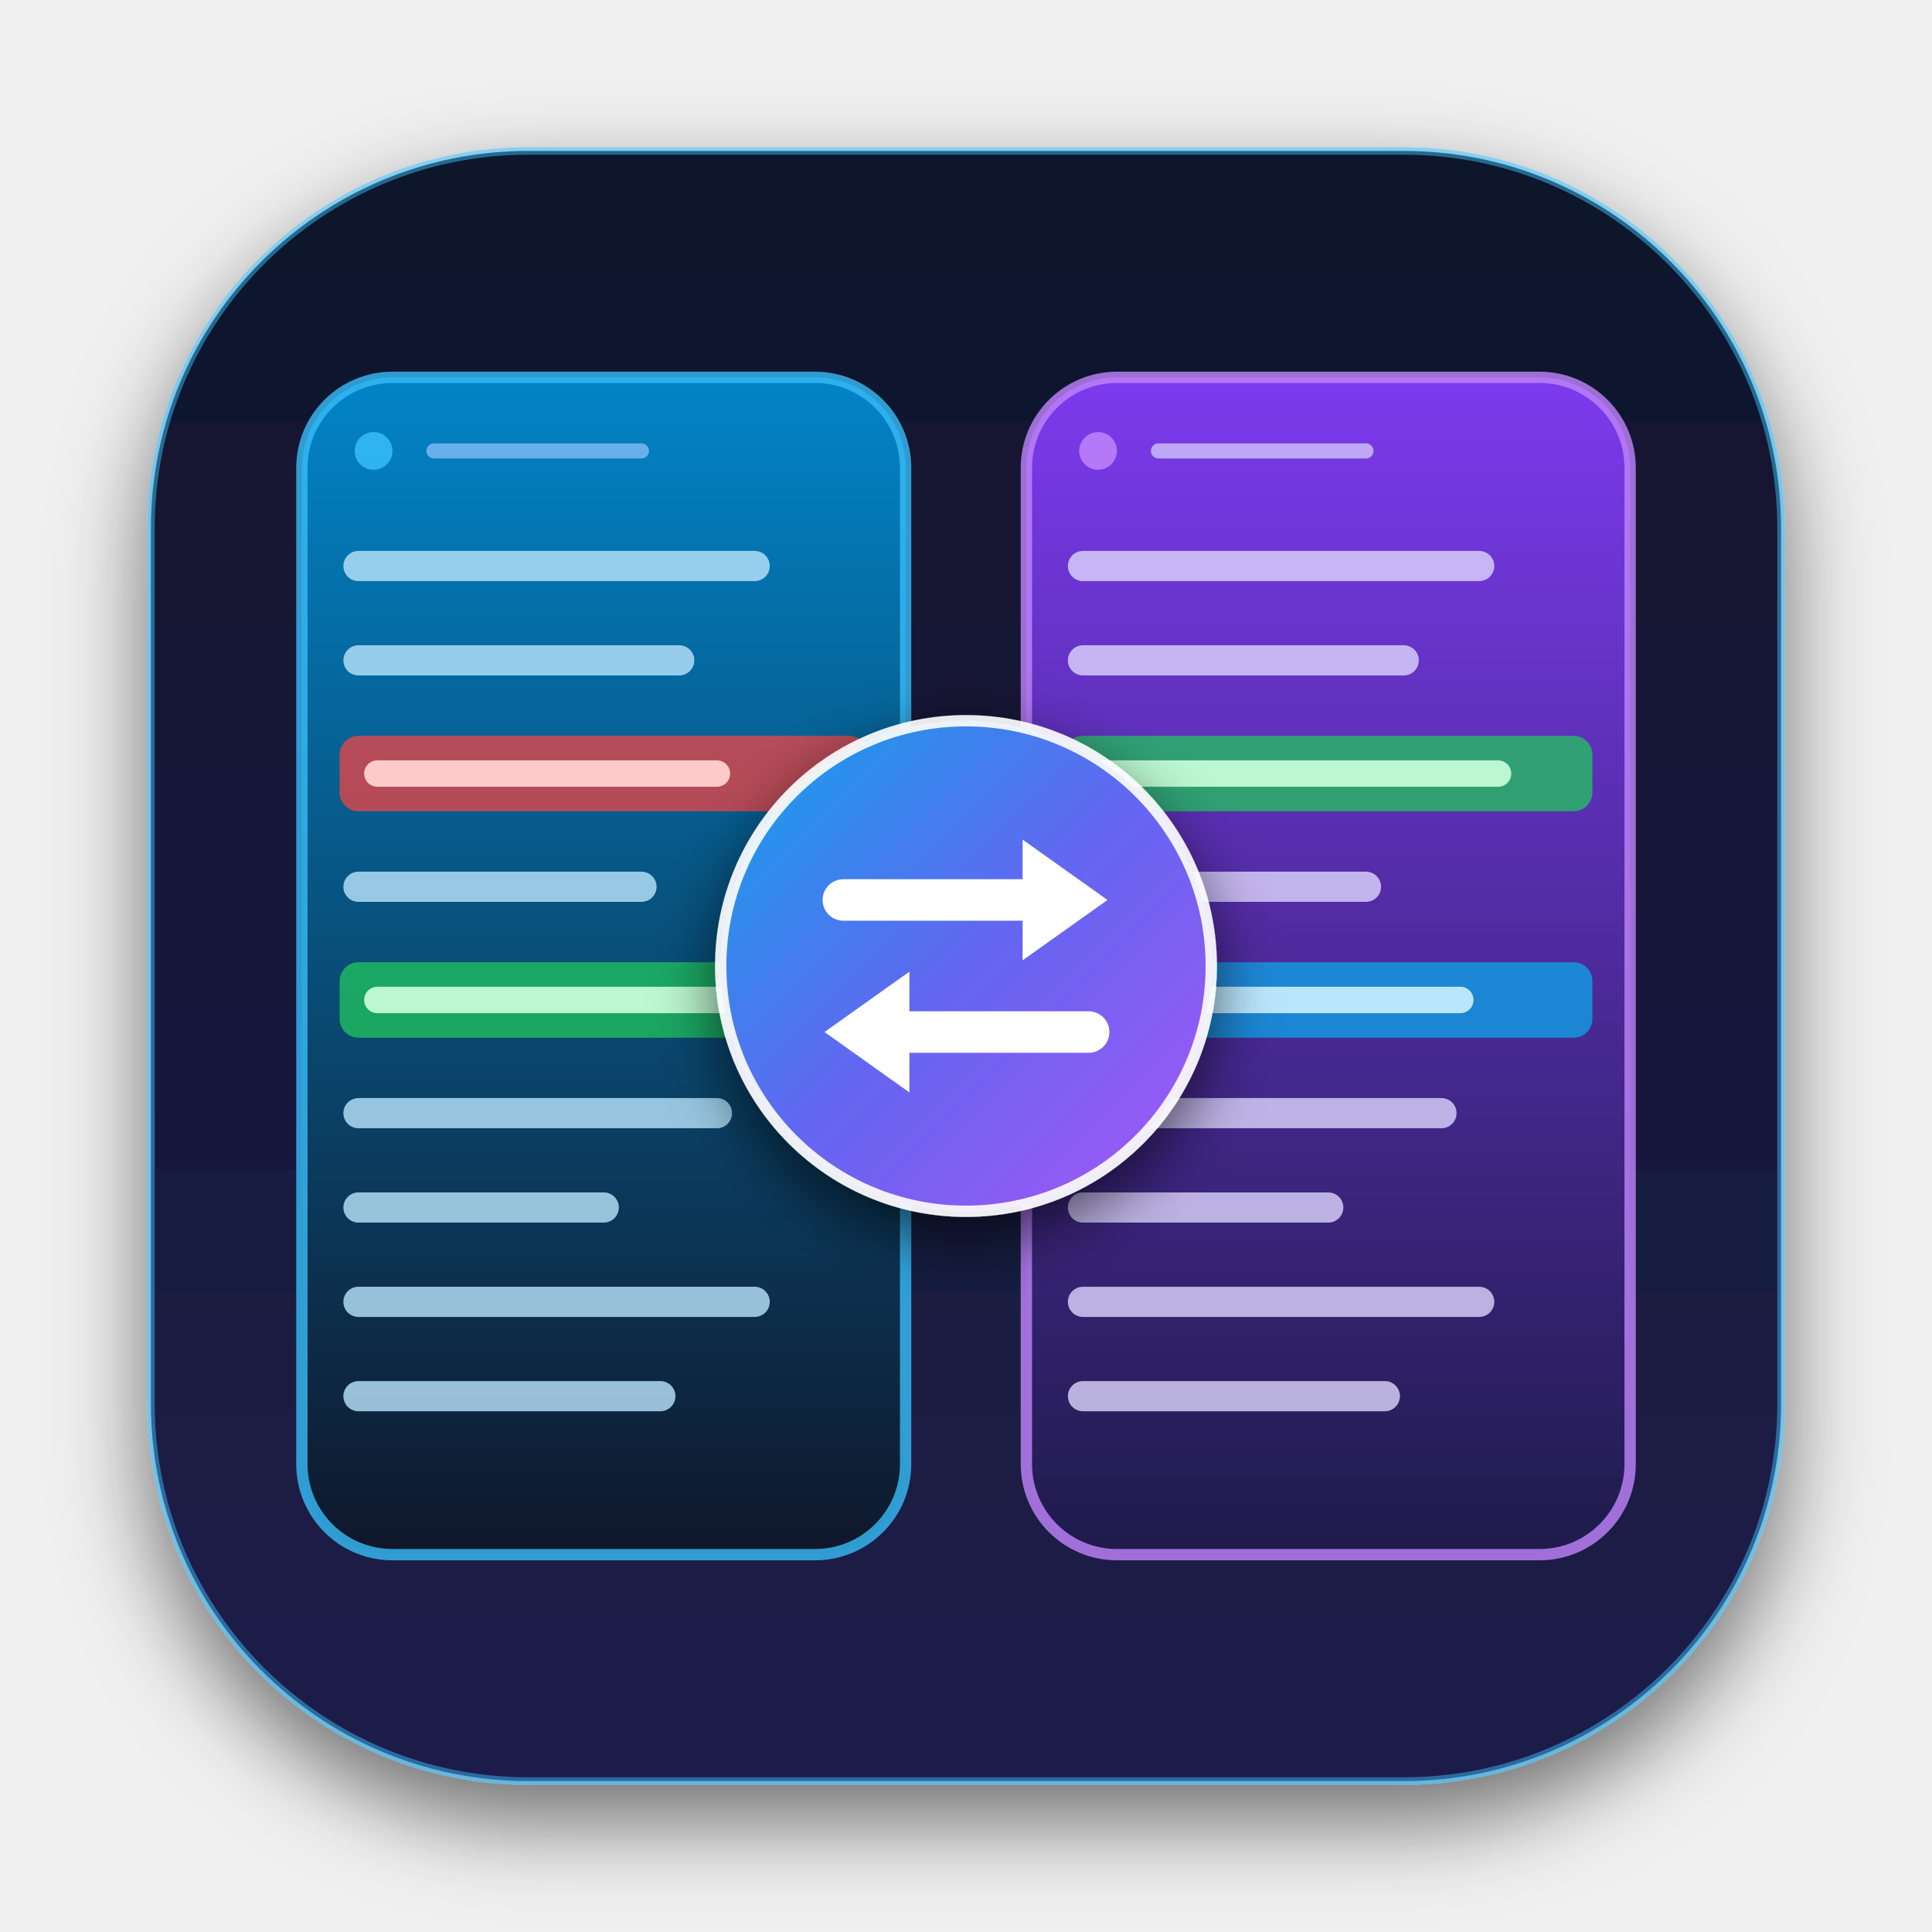
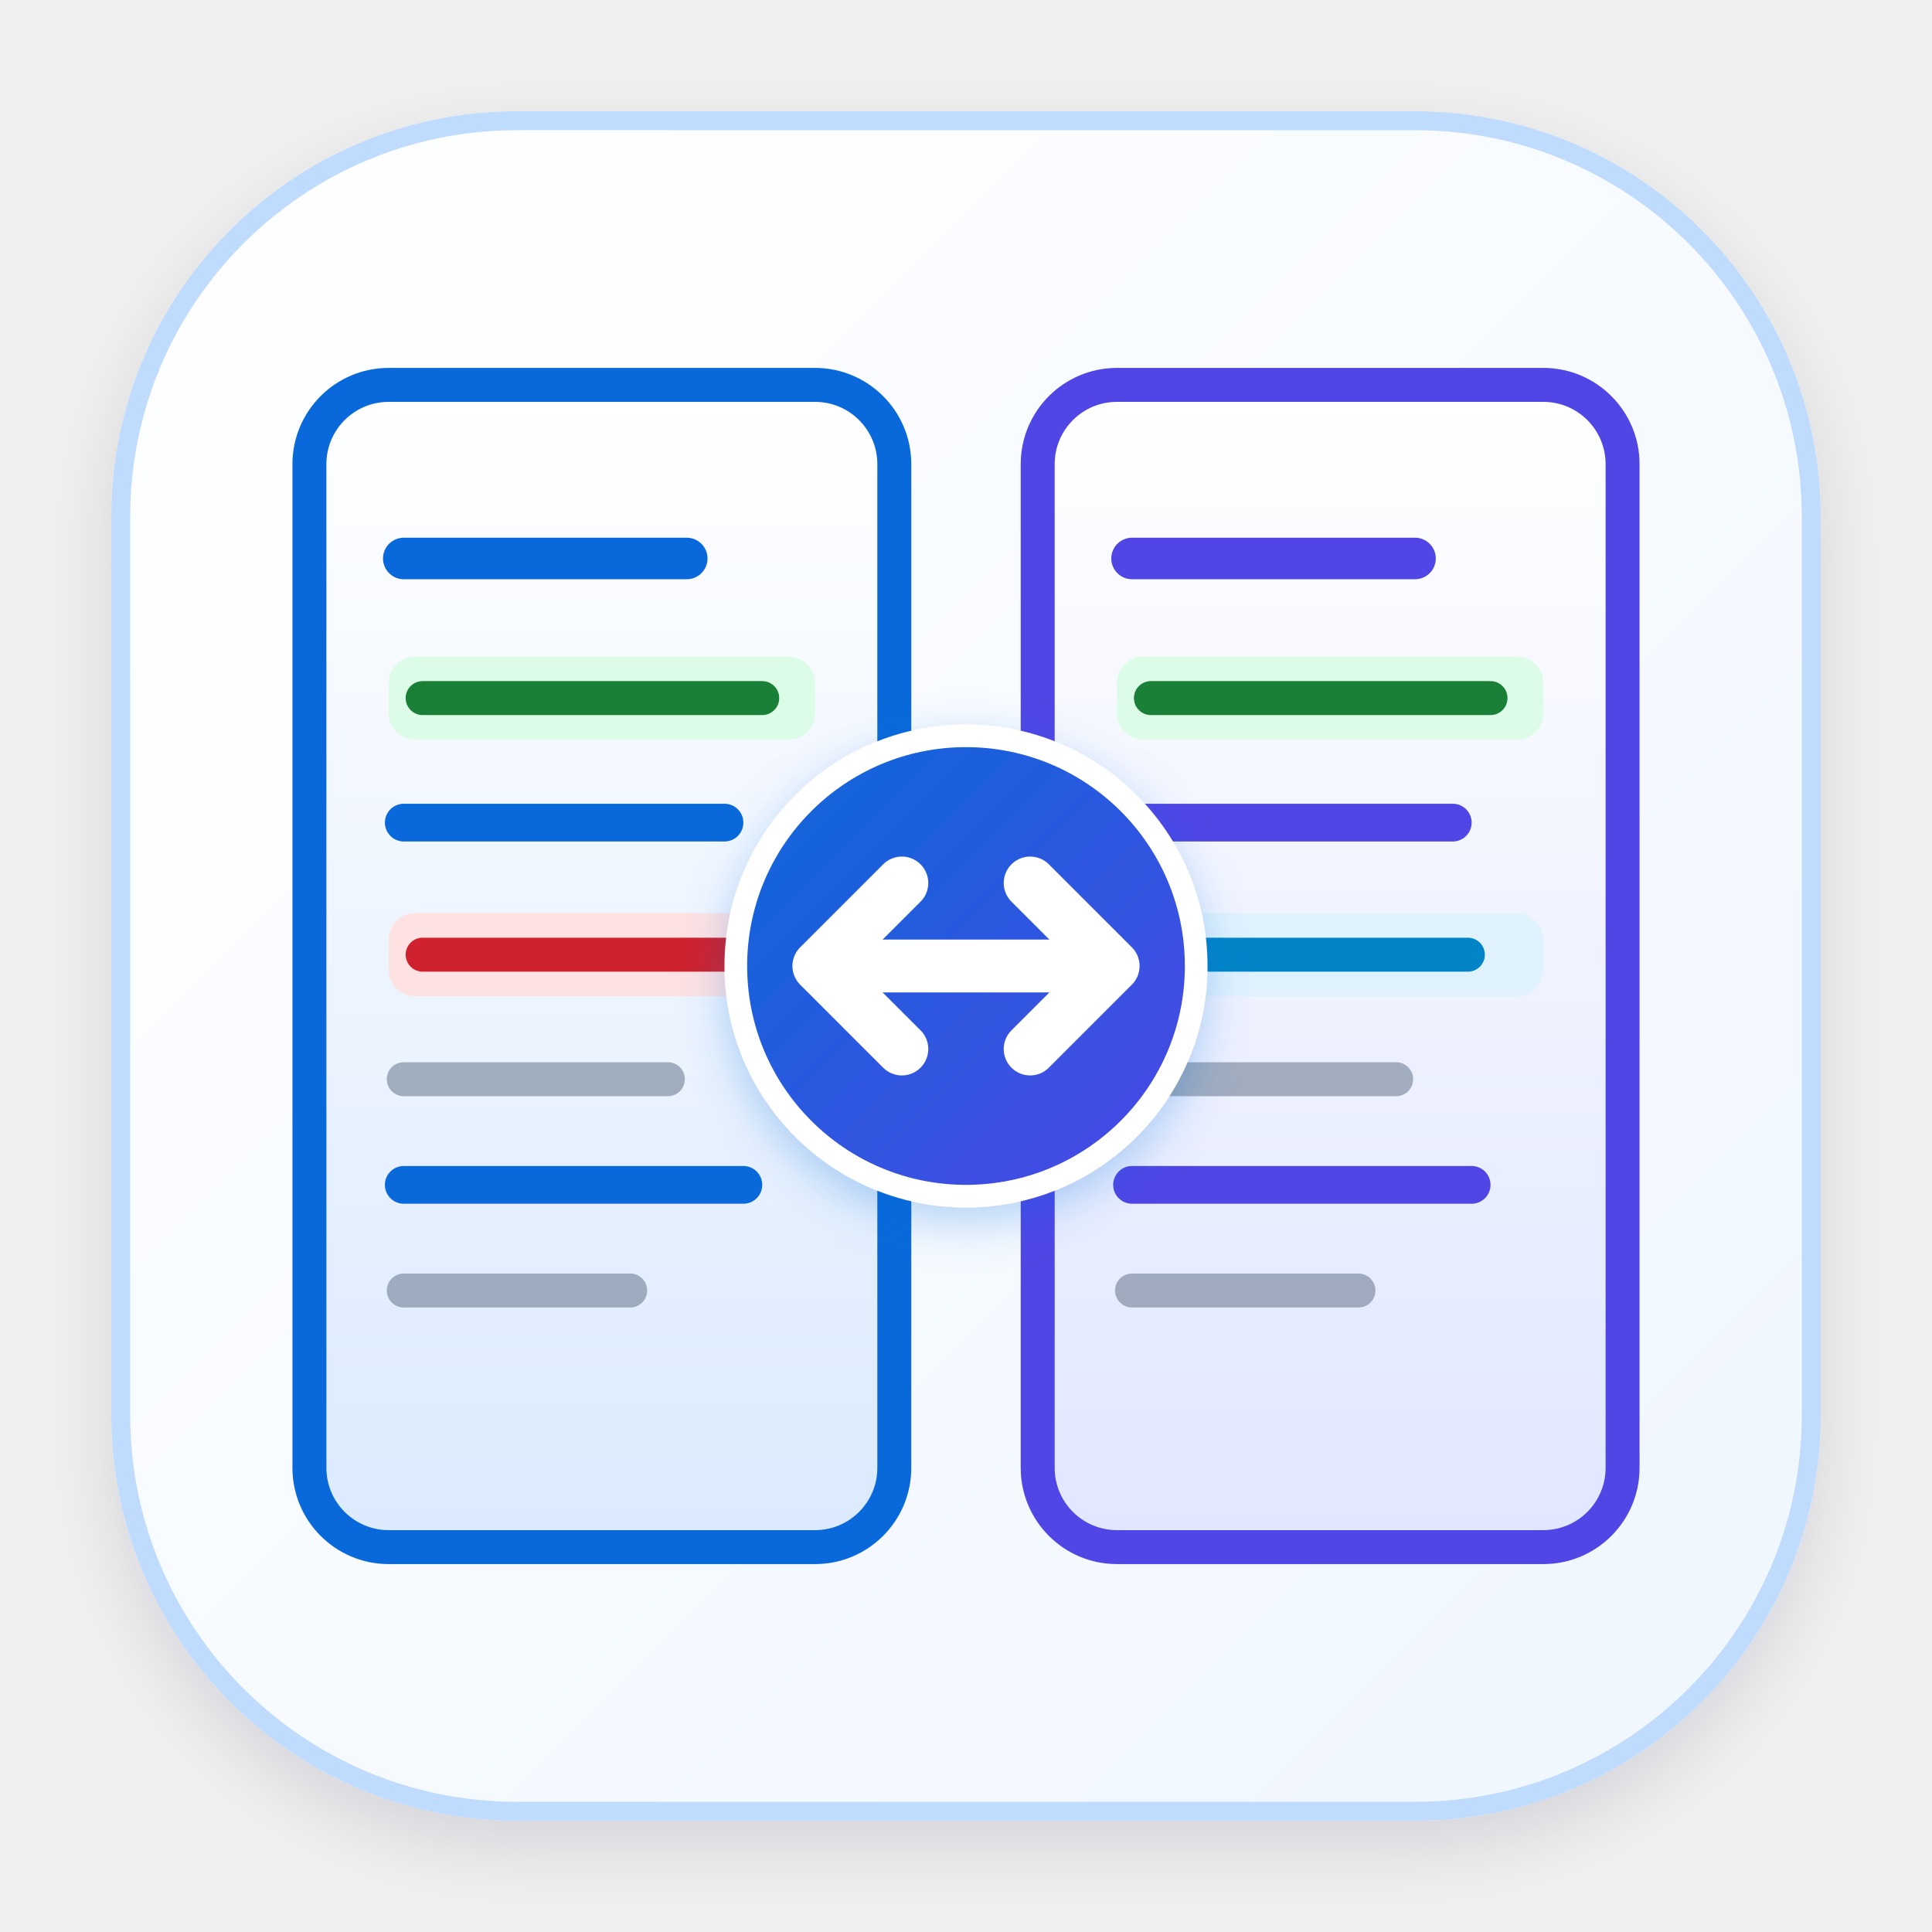
<svg xmlns="http://www.w3.org/2000/svg" viewBox="0 0 1024 1024" width="1024" height="1024">
  <defs>
-     <linearGradient id="bgGrad" x1="0%" y1="0%" x2="0%" y2="100%">
-       <stop offset="0%" stop-color="#0f172a" />
-       <stop offset="100%" stop-color="#1e1b4b" />
+     <linearGradient id="bgGrad" x1="0%" y1="0%" x2="100%" y2="100%">
+       <stop offset="0%" stop-color="#ffffff" />
+       <stop offset="100%" stop-color="#eff6ff" />
    </linearGradient>
    <linearGradient id="leftGrad" x1="0%" y1="0%" x2="0%" y2="100%">
-       <stop offset="0%" stop-color="#0284c7" />
-       <stop offset="100%" stop-color="#0f172a" />
+       <stop offset="0%" stop-color="#ffffff" />
+       <stop offset="100%" stop-color="#dbeafe" />
    </linearGradient>
    <linearGradient id="rightGrad" x1="0%" y1="0%" x2="0%" y2="100%">
-       <stop offset="0%" stop-color="#7c3aed" />
-       <stop offset="100%" stop-color="#1e1b4b" />
+       <stop offset="0%" stop-color="#ffffff" />
+       <stop offset="100%" stop-color="#e0e7ff" />
    </linearGradient>
    <linearGradient id="badgeGrad" x1="0%" y1="0%" x2="100%" y2="100%">
-       <stop offset="0%" stop-color="#0ea5e9" />
-       <stop offset="50%" stop-color="#6366f1" />
-       <stop offset="100%" stop-color="#a855f7" />
+       <stop offset="0%" stop-color="#0969da" />
+       <stop offset="100%" stop-color="#4f46e5" />
    </linearGradient>
    <filter id="outerShadow" x="-10%" y="-10%" width="120%" height="120%">
-       <feDropShadow dx="0" dy="20" stdDeviation="24" flood-color="#000000" flood-opacity="0.55" />
+       <feDropShadow dx="0" dy="14" stdDeviation="18" flood-color="#0f172a" flood-opacity="0.12" />
    </filter>
    <filter id="badgeShadow" x="-20%" y="-20%" width="140%" height="140%">
-       <feDropShadow dx="0" dy="12" stdDeviation="16" flood-color="#000000" flood-opacity="0.6" />
+       <feDropShadow dx="0" dy="8" stdDeviation="12" flood-color="#0969da" flood-opacity="0.28" />
    </filter>
  </defs>
-   <rect x="80" y="80" width="864" height="864" rx="200" ry="200" fill="url(#bgGrad)" filter="url(#outerShadow)" stroke="#38bdf8" stroke-width="4" stroke-opacity="0.5" />
+   <rect x="64" y="64" width="896" height="896" rx="210" ry="210" fill="url(#bgGrad)" stroke="#bfdbfe" stroke-width="10" filter="url(#outerShadow)" />
  <g id="leftPane">
-     <rect x="160" y="200" width="320" height="624" rx="48" fill="url(#leftGrad)" stroke="#38bdf8" stroke-width="6" stroke-opacity="0.8" />
-     <circle cx="198" cy="239" r="10" fill="#38bdf8" fill-opacity="0.85" />
-     <line x1="230" y1="239" x2="340" y2="239" stroke="#93c5fd" stroke-width="8" stroke-linecap="round" stroke-opacity="0.7" />
-     <line x1="190" y1="300" x2="400" y2="300" stroke="#bae6fd" stroke-width="16" stroke-linecap="round" stroke-opacity="0.8" />
-     <line x1="190" y1="350" x2="360" y2="350" stroke="#bae6fd" stroke-width="16" stroke-linecap="round" stroke-opacity="0.8" />
-     <rect x="180" y="390" width="280" height="40" rx="10" fill="#ef4444" fill-opacity="0.75" />
-     <line x1="200" y1="410" x2="380" y2="410" stroke="#fecaca" stroke-width="14" stroke-linecap="round" />
-     <line x1="190" y1="470" x2="340" y2="470" stroke="#bae6fd" stroke-width="16" stroke-linecap="round" stroke-opacity="0.8" />
-     <rect x="180" y="510" width="280" height="40" rx="10" fill="#22c55e" fill-opacity="0.75" />
-     <line x1="200" y1="530" x2="410" y2="530" stroke="#bbf7d0" stroke-width="14" stroke-linecap="round" />
-     <line x1="190" y1="590" x2="380" y2="590" stroke="#bae6fd" stroke-width="16" stroke-linecap="round" stroke-opacity="0.8" />
-     <line x1="190" y1="640" x2="320" y2="640" stroke="#bae6fd" stroke-width="16" stroke-linecap="round" stroke-opacity="0.8" />
-     <line x1="190" y1="690" x2="400" y2="690" stroke="#bae6fd" stroke-width="16" stroke-linecap="round" stroke-opacity="0.8" />
-     <line x1="190" y1="740" x2="350" y2="740" stroke="#bae6fd" stroke-width="16" stroke-linecap="round" stroke-opacity="0.8" />
+     <rect x="164" y="204" width="310" height="616" rx="42" fill="url(#leftGrad)" stroke="#0969da" stroke-width="18" />
+     <line x1="214" y1="296" x2="364" y2="296" stroke="#0969da" stroke-width="22" stroke-linecap="round" />
+     <rect x="206" y="348" width="226" height="44" rx="14" fill="#dcfce7" />
+     <line x1="224" y1="370" x2="404" y2="370" stroke="#1a7f37" stroke-width="18" stroke-linecap="round" />
+     <line x1="214" y1="436" x2="384" y2="436" stroke="#0969da" stroke-width="20" stroke-linecap="round" />
+     <rect x="206" y="484" width="226" height="44" rx="14" fill="#fee2e2" />
+     <line x1="224" y1="506" x2="394" y2="506" stroke="#cf222e" stroke-width="18" stroke-linecap="round" />
+     <line x1="214" y1="572" x2="354" y2="572" stroke="#64748b" stroke-width="18" stroke-linecap="round" stroke-opacity="0.55" />
+     <line x1="214" y1="628" x2="394" y2="628" stroke="#0969da" stroke-width="20" stroke-linecap="round" />
+     <line x1="214" y1="684" x2="334" y2="684" stroke="#64748b" stroke-width="18" stroke-linecap="round" stroke-opacity="0.55" />
  </g>
  <g id="rightPane">
-     <rect x="544" y="200" width="320" height="624" rx="48" fill="url(#rightGrad)" stroke="#c084fc" stroke-width="6" stroke-opacity="0.8" />
-     <circle cx="582" cy="239" r="10" fill="#c084fc" fill-opacity="0.85" />
-     <line x1="614" y1="239" x2="724" y2="239" stroke="#ddd6fe" stroke-width="8" stroke-linecap="round" stroke-opacity="0.7" />
-     <line x1="574" y1="300" x2="784" y2="300" stroke="#ddd6fe" stroke-width="16" stroke-linecap="round" stroke-opacity="0.8" />
-     <line x1="574" y1="350" x2="744" y2="350" stroke="#ddd6fe" stroke-width="16" stroke-linecap="round" stroke-opacity="0.8" />
-     <rect x="564" y="390" width="280" height="40" rx="10" fill="#22c55e" fill-opacity="0.75" />
-     <line x1="584" y1="410" x2="794" y2="410" stroke="#bbf7d0" stroke-width="14" stroke-linecap="round" />
-     <line x1="574" y1="470" x2="724" y2="470" stroke="#ddd6fe" stroke-width="16" stroke-linecap="round" stroke-opacity="0.8" />
-     <rect x="564" y="510" width="280" height="40" rx="10" fill="#0ea5e9" fill-opacity="0.75" />
-     <line x1="584" y1="530" x2="774" y2="530" stroke="#bae6fd" stroke-width="14" stroke-linecap="round" />
-     <line x1="574" y1="590" x2="764" y2="590" stroke="#ddd6fe" stroke-width="16" stroke-linecap="round" stroke-opacity="0.8" />
-     <line x1="574" y1="640" x2="704" y2="640" stroke="#ddd6fe" stroke-width="16" stroke-linecap="round" stroke-opacity="0.8" />
-     <line x1="574" y1="690" x2="784" y2="690" stroke="#ddd6fe" stroke-width="16" stroke-linecap="round" stroke-opacity="0.8" />
-     <line x1="574" y1="740" x2="734" y2="740" stroke="#ddd6fe" stroke-width="16" stroke-linecap="round" stroke-opacity="0.8" />
+     <rect x="550" y="204" width="310" height="616" rx="42" fill="url(#rightGrad)" stroke="#4f46e5" stroke-width="18" />
+     <line x1="600" y1="296" x2="750" y2="296" stroke="#4f46e5" stroke-width="22" stroke-linecap="round" />
+     <rect x="592" y="348" width="226" height="44" rx="14" fill="#dcfce7" />
+     <line x1="610" y1="370" x2="790" y2="370" stroke="#1a7f37" stroke-width="18" stroke-linecap="round" />
+     <line x1="600" y1="436" x2="770" y2="436" stroke="#4f46e5" stroke-width="20" stroke-linecap="round" />
+     <rect x="592" y="484" width="226" height="44" rx="14" fill="#e0f2fe" />
+     <line x1="610" y1="506" x2="778" y2="506" stroke="#0284c7" stroke-width="18" stroke-linecap="round" />
+     <line x1="600" y1="572" x2="740" y2="572" stroke="#64748b" stroke-width="18" stroke-linecap="round" stroke-opacity="0.55" />
+     <line x1="600" y1="628" x2="780" y2="628" stroke="#4f46e5" stroke-width="20" stroke-linecap="round" />
+     <line x1="600" y1="684" x2="720" y2="684" stroke="#64748b" stroke-width="18" stroke-linecap="round" stroke-opacity="0.55" />
  </g>
  <g id="centerBadge" filter="url(#badgeShadow)">
-     <circle cx="512" cy="512" r="130" fill="url(#badgeGrad)" stroke="#ffffff" stroke-width="6" stroke-opacity="0.9" />
-     <line x1="447" y1="477" x2="552" y2="477" stroke="#ffffff" stroke-width="22" stroke-linecap="round" />
-     <polygon points="542,445 587,477 542,509" fill="#ffffff" />
-     <line x1="472" y1="547" x2="577" y2="547" stroke="#ffffff" stroke-width="22" stroke-linecap="round" />
-     <polygon points="482,515 437,547 482,579" fill="#ffffff" />
+     <circle cx="512" cy="512" r="122" fill="url(#badgeGrad)" stroke="#ffffff" stroke-width="12" />
+     <path d="M442 512 H582" stroke="#ffffff" stroke-width="28" stroke-linecap="round" />
+     <polyline points="478,468 434,512 478,556" fill="none" stroke="#ffffff" stroke-width="28" stroke-linecap="round" stroke-linejoin="round" />
+     <polyline points="546,468 590,512 546,556" fill="none" stroke="#ffffff" stroke-width="28" stroke-linecap="round" stroke-linejoin="round" />
  </g>
</svg>
